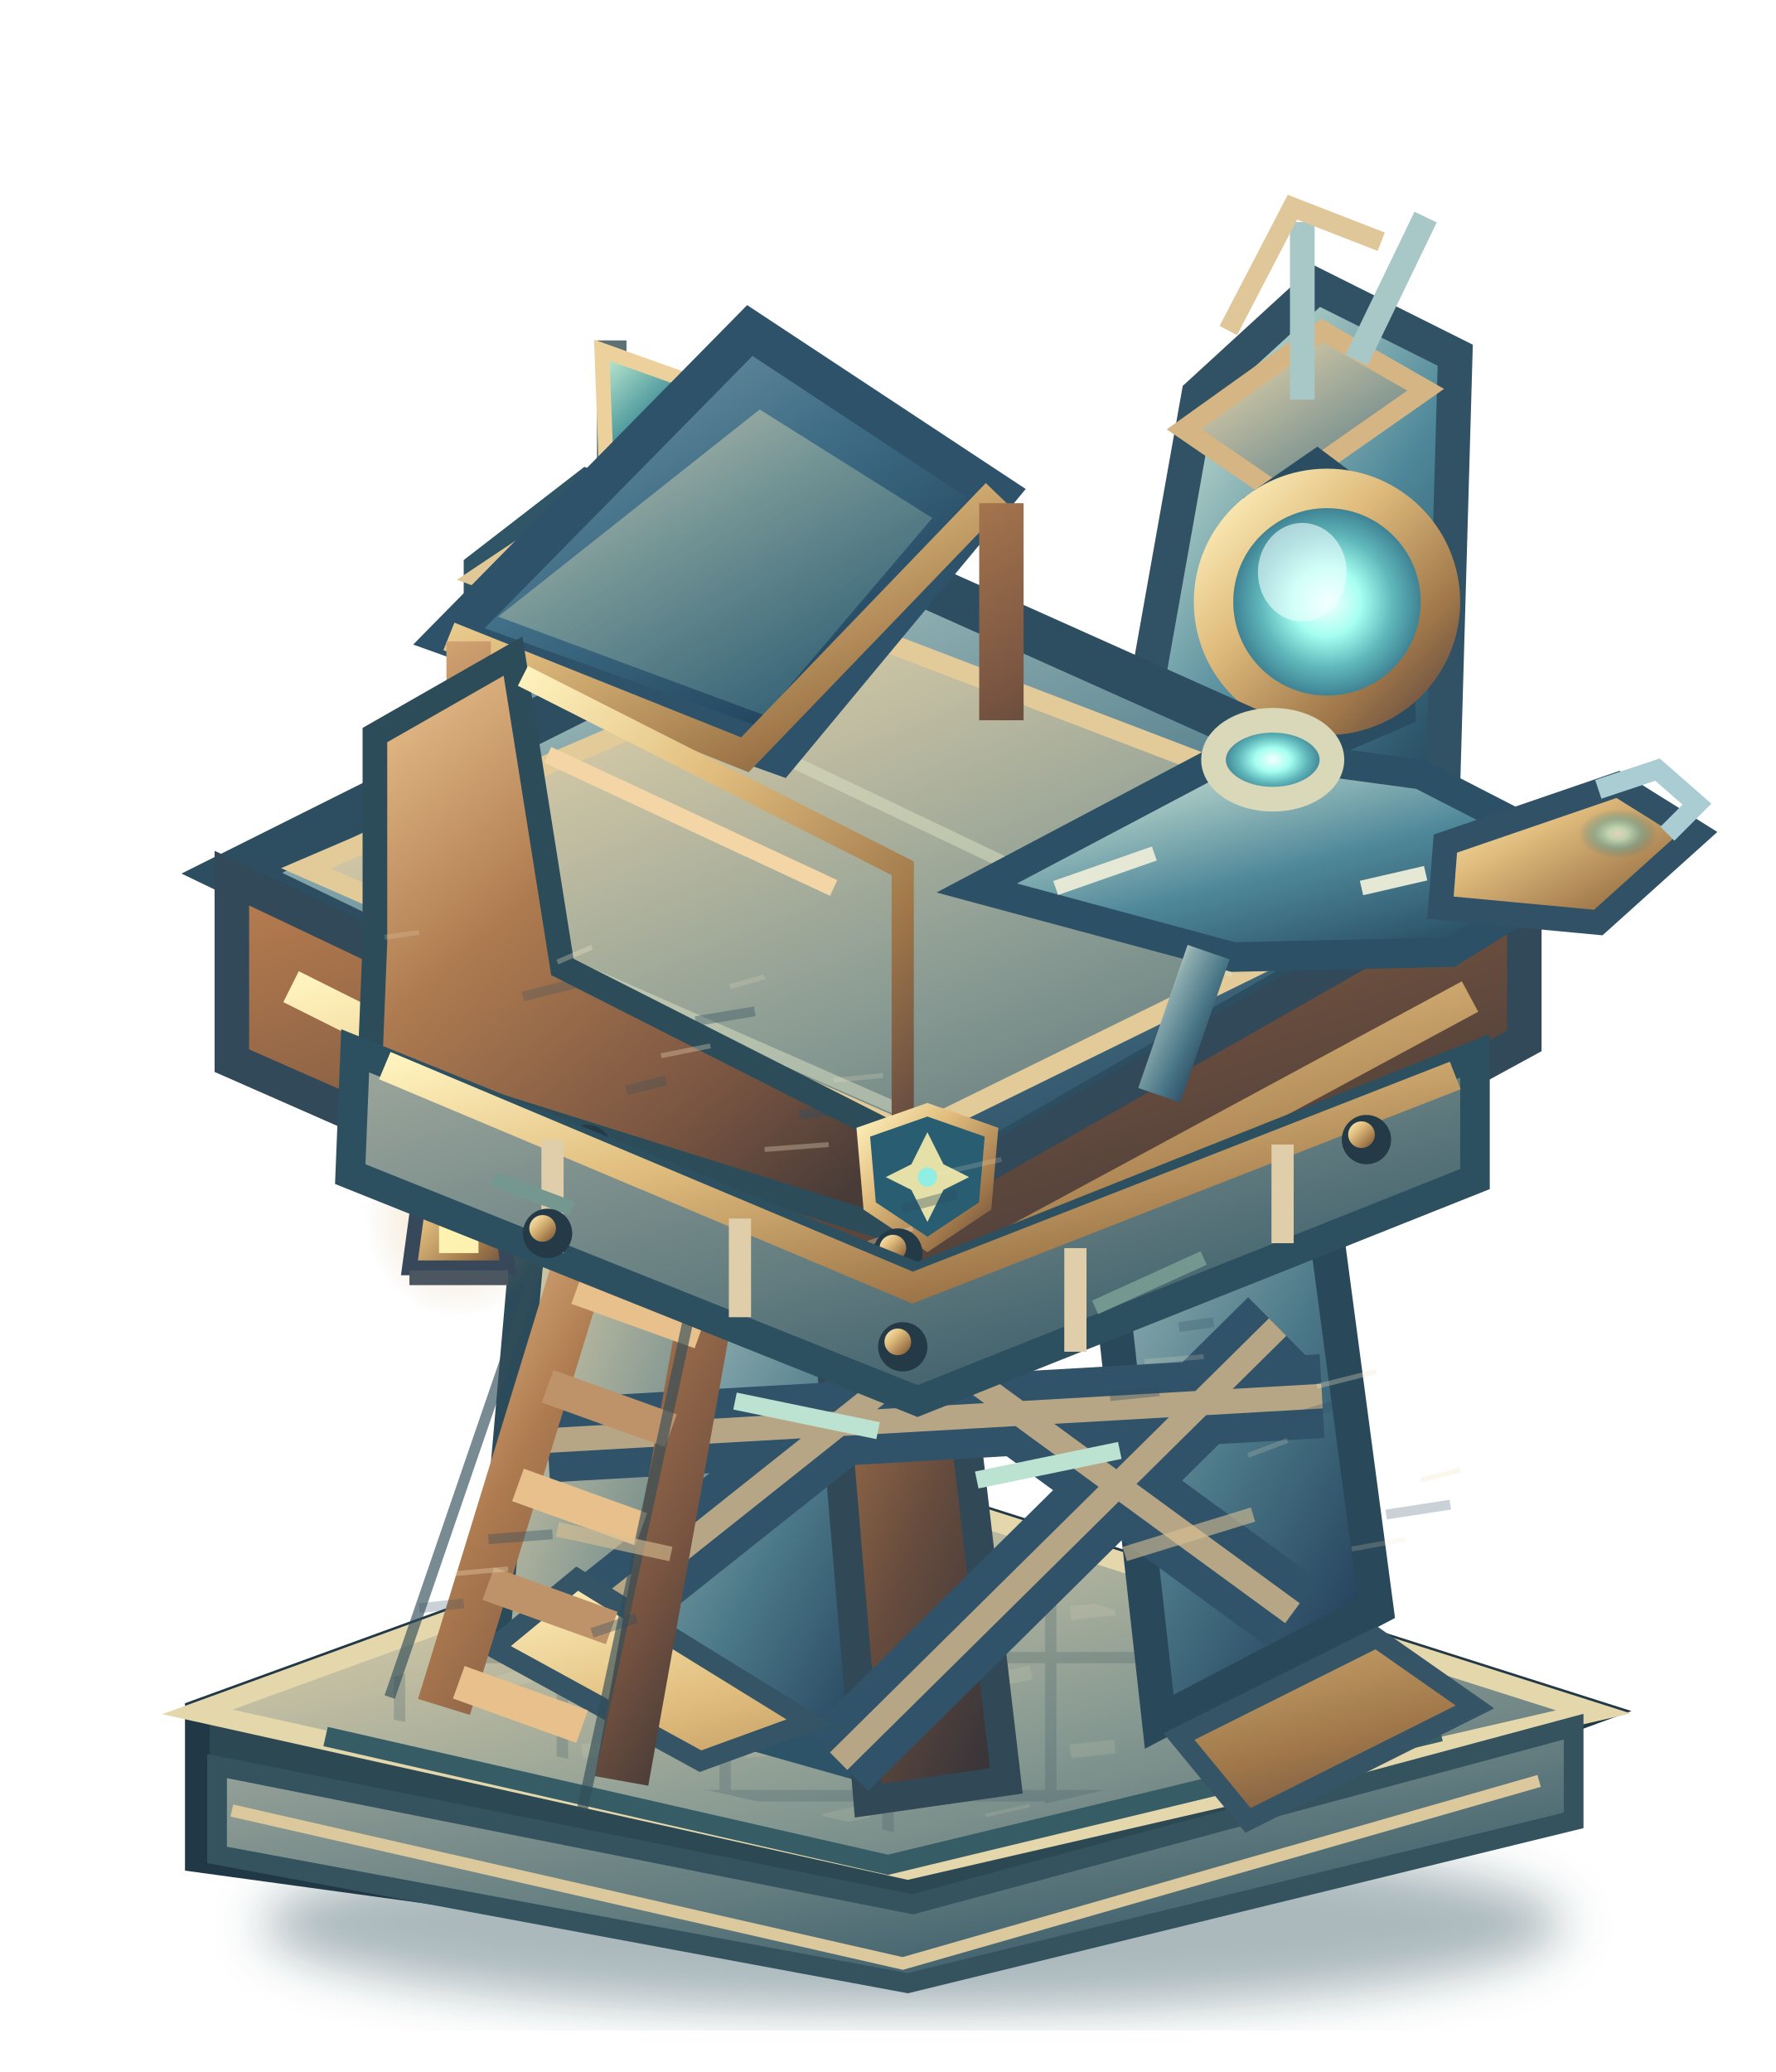
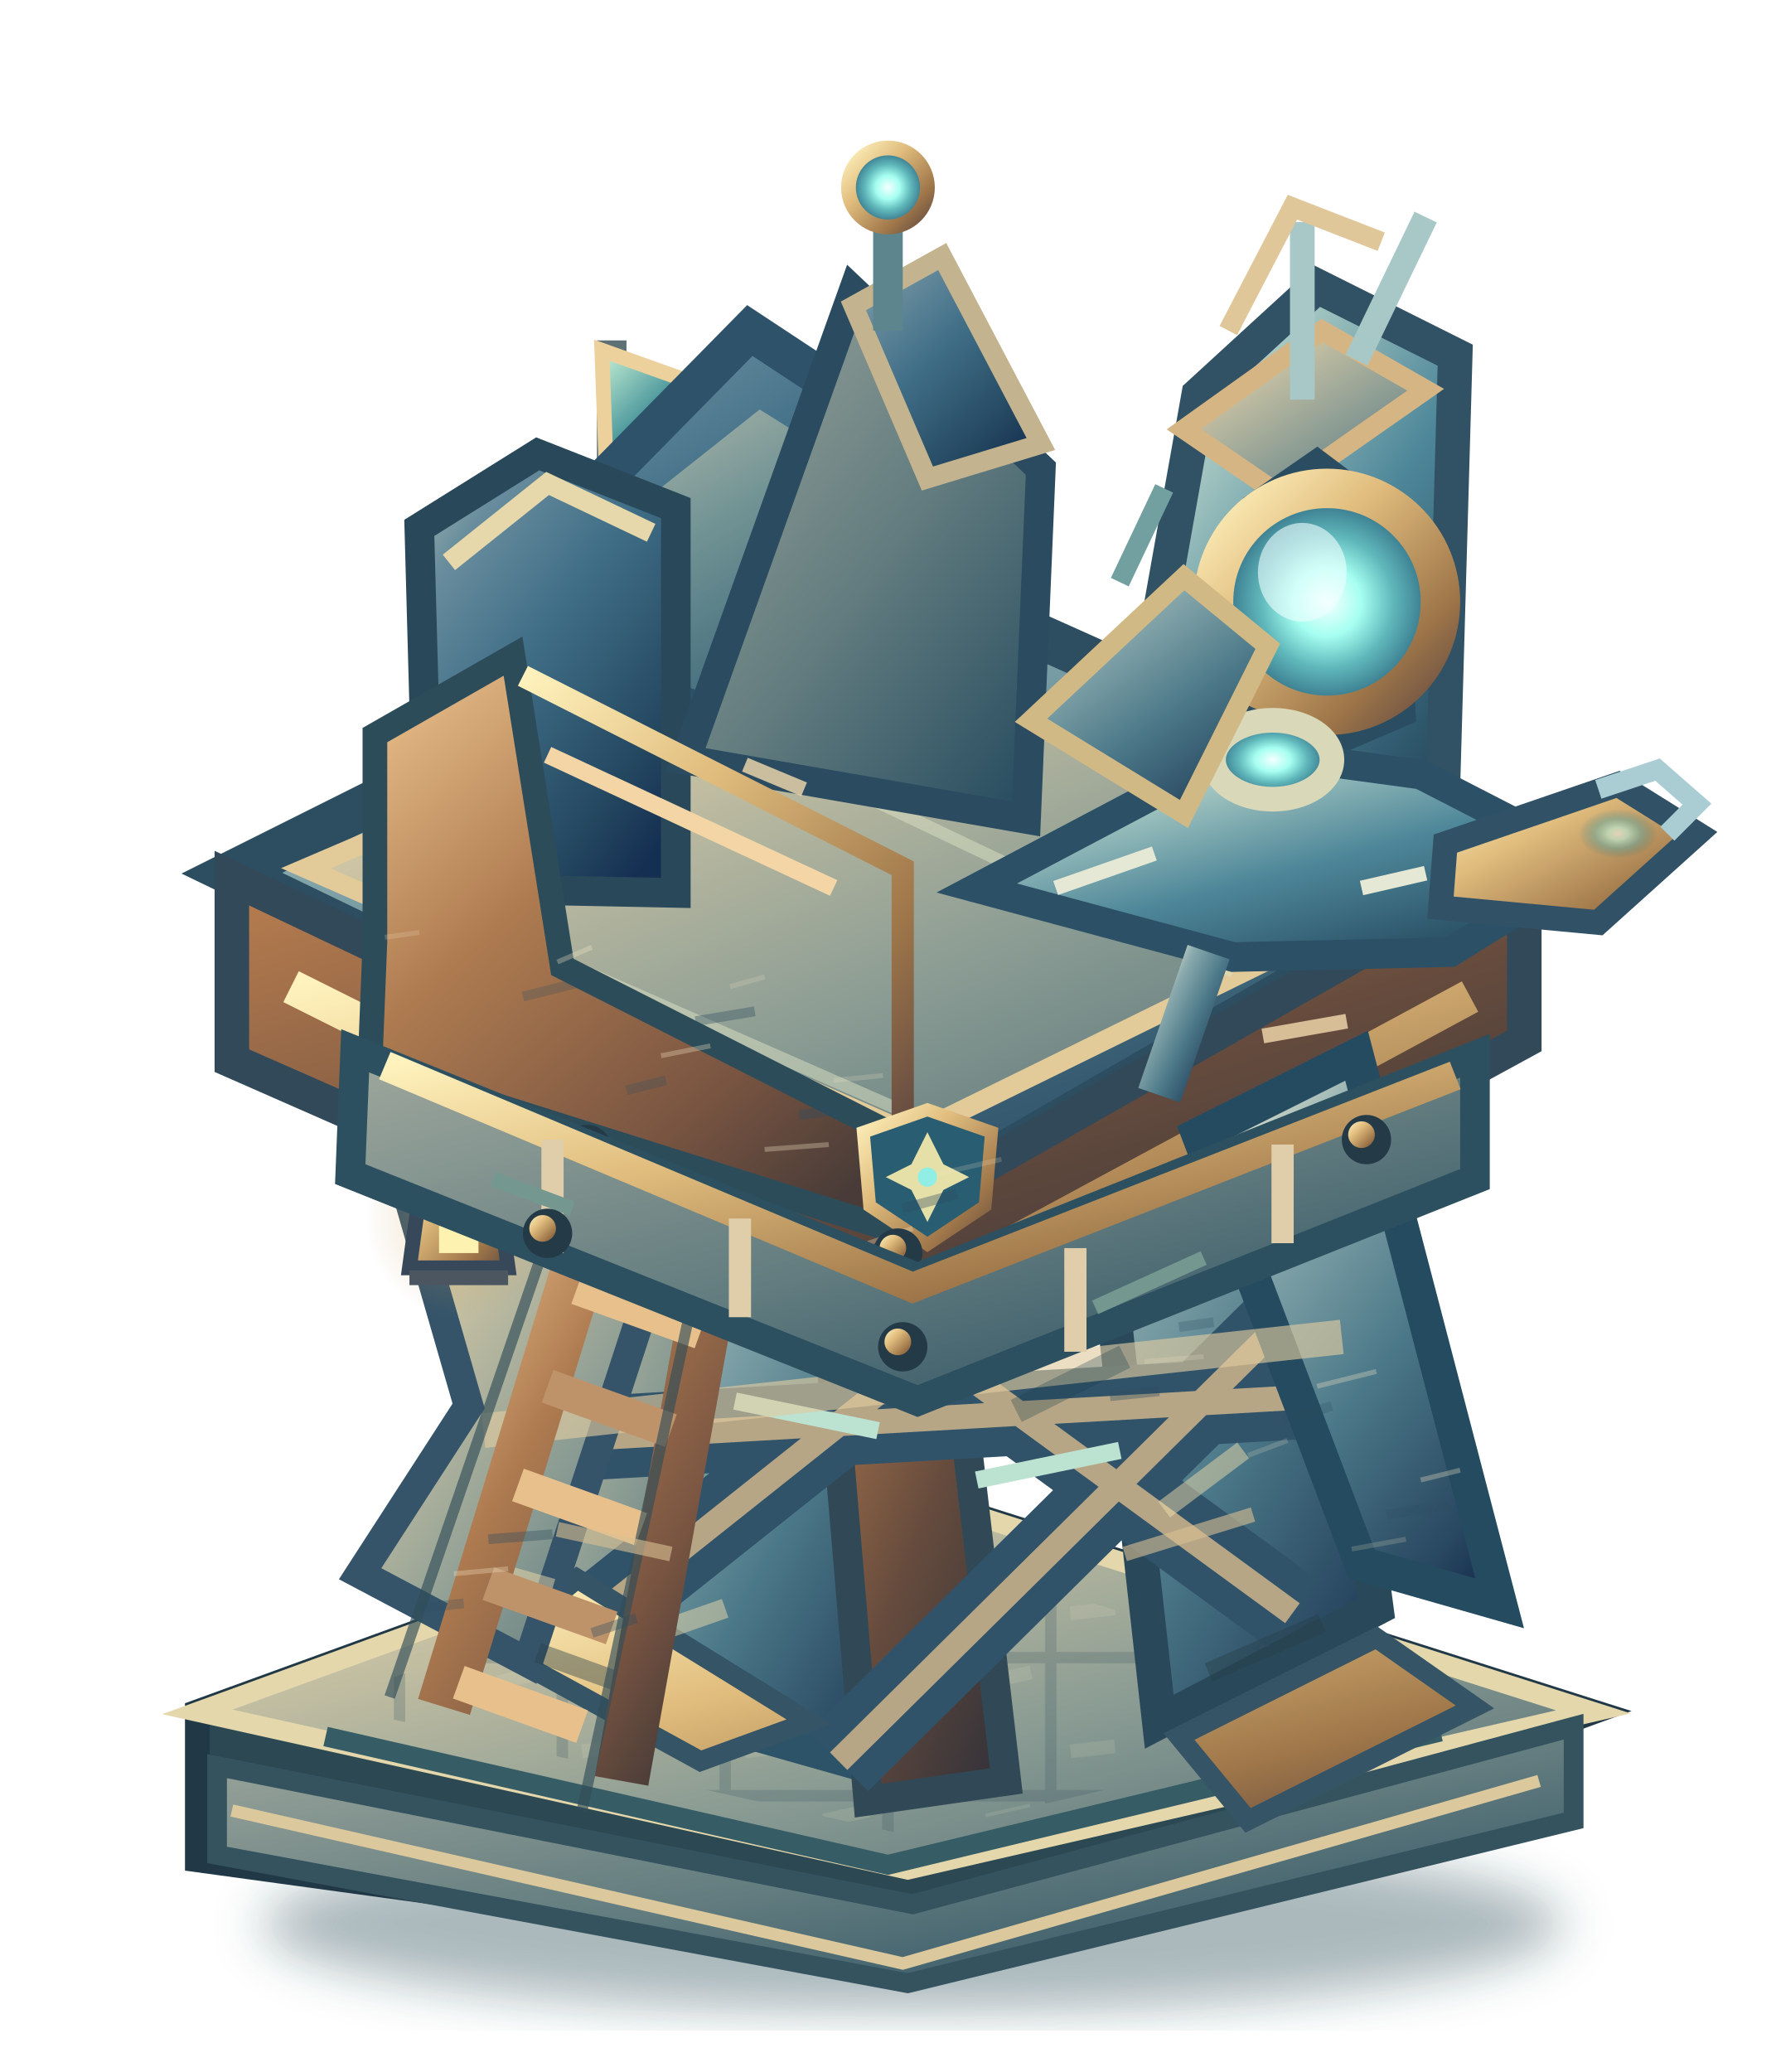
- <svg xmlns="http://www.w3.org/2000/svg" width="360" height="420" viewBox="0 0 360 420" role="img" aria-label="Vigía T06 nivel 2">
+ <svg xmlns="http://www.w3.org/2000/svg" width="360" height="420" viewBox="0 0 360 420" role="img" aria-label="T07 Francotirador 2 A — rifle mecánico único T">
  <defs>
    <linearGradient id="mStone" x1="0" y1="0" x2=".95" y2="1">
      <stop stop-color="#fff2cb" />
      <stop offset=".22" stop-color="#d4c9a6" />
      <stop offset=".64" stop-color="#899b93" />
      <stop offset="1" stop-color="#526d74" />
    </linearGradient>
    <linearGradient id="sideStone" x1="0" y1="0" x2=".92" y2="1">
      <stop stop-color="#9fa89d" />
      <stop offset=".55" stop-color="#627c7f" />
      <stop offset="1" stop-color="#284d60" />
    </linearGradient>
    <linearGradient id="iron" x1=".2" y1="0" x2=".9" y2="1">
      <stop stop-color="#e8e8d1" />
      <stop offset=".22" stop-color="#8babae" />
      <stop offset=".57" stop-color="#4b7888" />
      <stop offset=".89" stop-color="#294861" />
      <stop offset="1" stop-color="#172f4e" />
    </linearGradient>
    <linearGradient id="wood" x1="0" y1="0" x2=".8" y2="1">
      <stop stop-color="#f0c892" />
      <stop offset=".4" stop-color="#ae7b50" />
      <stop offset=".78" stop-color="#785441" />
      <stop offset="1" stop-color="#493c38" />
    </linearGradient>
    <linearGradient id="woodShade" x1="0" y1="0" x2=".8" y2="1">
      <stop stop-color="#bd8050" />
      <stop offset=".6" stop-color="#654b3d" />
      <stop offset="1" stop-color="#39353a" />
    </linearGradient>
    <linearGradient id="roof" x1="0" y1="0" x2=".8" y2="1">
      <stop stop-color="#aec3b8" />
      <stop offset=".2" stop-color="#698d9d" />
      <stop offset=".47" stop-color="#416f88" />
      <stop offset=".84" stop-color="#244760" />
      <stop offset="1" stop-color="#152f52" />
    </linearGradient>
    <linearGradient id="canvas" x1=".2" y1="0" x2="1" y2="1">
      <stop stop-color="#e6d8b6" />
      <stop offset=".38" stop-color="#8da99d" />
      <stop offset=".86" stop-color="#3d7183" />
      <stop offset="1" stop-color="#2c4b65" />
    </linearGradient>
    <linearGradient id="brass" x1="0" y1="0" x2="1" y2="1">
      <stop stop-color="#fff2bd" />
      <stop offset=".36" stop-color="#e0bc7d" />
      <stop offset=".77" stop-color="#9e7649" />
      <stop offset="1" stop-color="#664c41" />
    </linearGradient>
    <radialGradient id="optic">
      <stop stop-color="#f5ffff" />
      <stop offset=".3" stop-color="#a6fff1" />
      <stop offset=".58" stop-color="#60b8bb" />
      <stop offset="1" stop-color="#285d79" />
    </radialGradient>
    <radialGradient id="light">
      <stop stop-color="#ffeabb" stop-opacity=".85" />
      <stop offset=".5" stop-color="#e1ac55" stop-opacity=".28" />
      <stop offset="1" stop-color="#b48e50" stop-opacity="0" />
    </radialGradient>
    <pattern id="grain" width="20" height="16" patternUnits="userSpaceOnUse">
      <path d="M1 5q7-3 14-2M-2 14q9-2 15-1" fill="none" stroke="#ffe1af" stroke-width="1.1" opacity=".21" />
    </pattern>
    <filter id="soft">
      <feGaussianBlur stdDeviation="5" />
    </filter>
  </defs>
  <defs>
    <linearGradient id="t06Flag" x1="0" y1="0" x2="1" y2="1">
      <stop stop-color="#c9f2d6" />
      <stop offset=".45" stop-color="#3c8c95" />
      <stop offset="1" stop-color="#205170" />
    </linearGradient>
    <linearGradient id="t06Arm" x1="0" y1="0" x2=".8" y2="1">
      <stop stop-color="#f6e6ba" />
      <stop offset=".23" stop-color="#b4d2c9" />
      <stop offset=".6" stop-color="#4e8799" />
      <stop offset="1" stop-color="#24465c" />
    </linearGradient>
    <radialGradient id="t06Glow">
      <stop stop-color="#ffffff" />
      <stop offset=".25" stop-color="#b8fff0" />
      <stop offset=".6" stop-color="#4da9a9" stop-opacity=".8" />
      <stop offset="1" stop-color="#266e84" stop-opacity="0" />
    </radialGradient>
    <pattern id="t06Stone" width="33" height="28" patternUnits="userSpaceOnUse">
      <path d="M0 0H33M0 28H33M15 0V28" fill="none" stroke="#395463" stroke-width="2.3" opacity=".36" />
      <path d="M2 5l9-2M19 19l9-1" fill="none" stroke="#fff2cd" stroke-width="2.8" opacity=".17" />
    </pattern>
  </defs>
  <g id="tower-shadow" data-version="t06">
    <ellipse cx="185" cy="390" rx="132" ry="18" fill="#193e47" opacity=".36" filter="url(#soft)" />
    <path d="M40 347 172 299 323 347 186 397 40 377Z" fill="#2c4853" stroke="#213946" stroke-width="5" />
    <path d="M40 347 172 299 323 347 184 379Z" fill="url(#mStone)" stroke="#e5d7ac" stroke-width="4" />
    <path d="M44 358 185 386 319 350V369L184 402 44 376Z" fill="url(#sideStone)" stroke="#34535f" stroke-width="4" />
    <path d="M64 345 173 310 293 347 184 372Z" fill="url(#t06Stone)" opacity=".65" />
    <path d="M47 367l136 31 129-37" fill="none" stroke="#dbc99d" stroke-width="2.5" />
    <path d="M66 352l114 26 112-27" fill="none" stroke="#365c65" stroke-width="4" />
    <path d="M108 321 92 338M166 310l15 5M272 334l19 10" stroke="#e5d6ae" stroke-width="3.3" opacity=".65" />
  </g>
  <g id="t06-sniper-backstructure" data-owned="T" data-operator-slot="P">
    <g id="t06-heavy-tripod">
      <path d="M110 217 145 223 133 348 100 331Z" fill="url(#mStone)" stroke="#2b4a5a" stroke-width="7" />
      <path d="M145 223 179 234 185 361 132 346Z" fill="url(#iron)" stroke="#2d5368" stroke-width="6" />
      <path d="M220 214 262 198 279 326 235 349Z" fill="url(#iron)" stroke="#29495b" stroke-width="7" />
      <path d="M166 246 191 250 204 361 176 365Z" fill="url(#woodShade)" stroke="#314956" stroke-width="6" />
      <path d="M113 334 235 237M262 327 132 232M170 357 259 269M111 292 268 283" stroke="#31536a" stroke-width="17" fill="none" />
      <path d="M113 334 235 237M262 327 132 232M170 357 259 269M111 292 268 283" stroke="#d4b88b" stroke-width="5" opacity=".82" fill="none" />
      <path d="M100 334 142 357 164 349 117 320ZM239 352 279 332 299 346 253 369Z" fill="url(#brass)" stroke="#355466" stroke-width="4" />
      <path d="M149 284l29 6M198 300l29-6" stroke="#bce2d2" stroke-width="3.5" />
    </g>
    <g id="t06-veteran-observatory">
      <path d="M230 153 243 80 267 58 295 72 292 177Z" fill="url(#t06Arm)" stroke="#315164" stroke-width="7" />
      <path d="M240 87 268 67 289 79 259 100Z" fill="url(#mStone)" stroke="#d6b584" stroke-width="4" />
      <path d="M254 102 267 93 283 105 285 145 257 157Z" fill="url(#sideStone)" stroke="#2a4d62" stroke-width="4" />
      <ellipse cx="269" cy="122" rx="23" ry="23" fill="url(#optic)" stroke="url(#brass)" stroke-width="8" />
      <ellipse cx="264" cy="116" rx="9" ry="10" fill="#f0ffff" opacity=".6" />
      <path d="M264 81V45M275 73l14-29" stroke="#a7c8c6" stroke-width="5" />
      <path d="M249 67 262 42 280 49" fill="none" stroke="#e0c799" stroke-width="4" />
      <path d="M97 165V115l22-17 32 11v69" fill="url(#iron)" stroke="#2f5567" stroke-width="6" />
      <path d="M97 117 121 101 152 112 127 128Z" fill="url(#roof)" stroke="#e1c897" stroke-width="4" />
      <path d="M121 128V178" stroke="#d1b886" stroke-width="5" />
      <path d="M124 96V69" stroke="#5d7175" stroke-width="6" />
      <path d="M122 71 150 81l-27 17Z" fill="url(#t06Flag)" stroke="#edd19c" stroke-width="3" />
      <path d="M126 115l37 15" stroke="#d0e9dc" stroke-width="3" />
      <circle cx="250" cy="170" r="5" fill="#243a47" />
      <circle cx="249" cy="169" r="2.7" fill="url(#brass)" />
      <circle cx="287" cy="180" r="5" fill="#243a47" />
      <circle cx="286" cy="179" r="2.7" fill="url(#brass)" />
    </g>
    <g id="t06-deck-l2">
      <path d="M47 177 175 113 309 173 186 244Z" fill="url(#iron)" stroke="#2d4d60" stroke-width="9" />
      <path d="M47 178 186 244 309 174V211L188 277 47 215Z" fill="url(#woodShade)" stroke="#314958" stroke-width="7" />
      <path d="M62 176 174 128 297 175 185 230Z" fill="url(#mStone)" stroke="#e2ca99" stroke-width="4" />
      <path d="M59 200 185 263 298 202" fill="none" stroke="url(#brass)" stroke-width="7" />
      <path d="M80 180 187 227M141 145l109 52" stroke="#dce2c4" stroke-width="2.5" opacity=".5" />
      <path d="M91 129 152 67 202 100 158 153Z" fill="url(#roof)" stroke="#2d5269" stroke-width="8" />
      <path d="M101 125 154 83 189 105 155 145Z" fill="url(#canvas)" opacity=".64" />
      <path d="M91 129 151 153 202 100" fill="none" stroke="url(#brass)" stroke-width="6" />
      <path d="M95 130V183M203 102V146" stroke="url(#wood)" stroke-width="9" />
    </g>
    <g id="t06-precision-rig-l2">
      <path d="M198 180 251 152 288 157 323 175 294 193 250 194Z" fill="url(#t06Arm)" stroke="#2c5065" stroke-width="6" />
      <path d="M293 171l35-12 16 10-20 18-32-3Z" fill="url(#brass)" stroke="#315266" stroke-width="5" />
      <ellipse cx="258" cy="154" rx="12" ry="8" fill="url(#optic)" stroke="#d9d8b9" stroke-width="5" />
      <path d="M245 193 235 222" stroke="url(#iron)" stroke-width="9" />
      <path d="M214 180l20-7M276 180l13-3" stroke="#e5e8d4" stroke-width="3" />
      <path d="M324 160l12-4 8 7-6 6" fill="none" stroke="#aacdd4" stroke-width="4" />
      <ellipse cx="328" cy="169" rx="8" ry="5" fill="url(#t06Glow)" opacity=".53" />
    </g>
+     <g id="t07-architectural-silhouette-II">
+       <path d="M80 233 95 285 73 319 107 337 139 239Z" fill="url(#mStone)" stroke="#35546a" stroke-width="6" />
+       <path d="M243 230 276 317 304 325 275 214Z" fill="url(#iron)" stroke="#244b5f" stroke-width="7" />
+       <path d="M98 290 272 271" stroke="#e0cba0" stroke-width="7" opacity=".63" />
+       <path d="M87 180 85 107 109 92 137 103 137 181Z" fill="url(#roof)" stroke="#29495b" stroke-width="6" />
+       <path d="M91 114 111 98 132 108" stroke="#e6d8aa" stroke-width="4" fill="none" />
+       <path d="M139 154 173 59 211 95 208 166Z" fill="url(#sideStone)" stroke="#2a4b60" stroke-width="6" />
+       <path d="M173 62 191 52 211 90 188 97Z" fill="url(#roof)" stroke="#c3b38f" stroke-width="4" />
+       <path d="M180 67V42" stroke="#5d858d" stroke-width="6" />
+       <circle cx="180" cy="38" r="8" fill="url(#optic)" stroke="url(#brass)" stroke-width="3" />
+       <path d="M209 146 240 117 257 131 240 165Z" fill="url(#iron)" stroke="#d1b985" stroke-width="4" />
+       <path d="M227 118 236 99" stroke="#729f9f" stroke-width="4" />
+     </g>
+     <g id="t07-materials-volume">
+       <path d="M98 318l14 4m15 11 20-7M236 306l16-12" stroke="#f2ddac" stroke-width="4" opacity=".48" />
+       <path d="M131 248l18 8M206 286l22-11" stroke="#183d4c" stroke-width="5" opacity=".30" />
+       <path d="M97 195 114 200M151 155l12 5M256 210l17-3" stroke="#f4dbae" stroke-width="3" opacity=".8" />
+       <path d="M109 335l25 9M245 339l23-10" stroke="#263d48" stroke-width="4" opacity=".42" />
+     </g>
    <g id="t06-rail-rear">
      <path d="M76 191V149l28-16 10 63 69 35v19L75 216Z" fill="url(#wood)" stroke="#2d4c59" stroke-width="5" />
      <path d="M106 137 183 176V229" stroke="url(#brass)" stroke-width="4.5" fill="none" />
      <path d="M111 153l58 27" stroke="#f3d5a6" stroke-width="3.5" />
    </g>
    <g id="t06-guided-stairs">
      <path d="M121 245 90 346M145 255 126 361" stroke="url(#wood)" stroke-width="11" />
      <path d="M117 261l25 9" stroke="#e8c08b" stroke-width="7" />
      <path d="M111 281l25 9" stroke="#bf936a" stroke-width="7" />
      <path d="M105 301l25 9" stroke="#e8c08b" stroke-width="7" />
      <path d="M99 321l25 9" stroke="#bf936a" stroke-width="7" />
      <path d="M93 341l25 9" stroke="#e8c08b" stroke-width="7" />
      <path d="M113 245l-34 99M142 256l-24 111" stroke="#314d57" stroke-width="2.2" opacity=".65" />
    </g>
    <g transform="translate(188 236) scale(0.65)">
      <path d="M0-17 20-10 18 13 0 25-18 13-20-10Z" fill="#285d72" stroke="url(#brass)" stroke-width="4" />
      <path d="M0-10 5 0 13 4 5 8 0 18-5 8-13 4-5 0Z" fill="#e5dfa8" />
      <circle cx="0" cy="4" r="3" fill="#91eee5" />
    </g>
    <g transform="translate(93 247)">
      <ellipse rx="19" ry="20" fill="url(#light)" opacity=".68" />
      <path d="M-7-12 7-12 10 10-10 10Z" fill="url(#brass)" stroke="#37485a" stroke-width="3" />
      <path d="M-4-8H4V7H-4Z" fill="#fef2b1" />
      <path d="M-10-14 0-20 10-14M-10 12H10" stroke="#4b5660" stroke-width="3" fill="none" />
    </g>
    <g id="t06-wear-material">
      <path d="M78 190l7 -1" stroke="#f4e5c4" stroke-width="1" opacity="0.19" />
      <path d="M127 221l8 -2" stroke="#2d4d5f" stroke-width="2" opacity="0.25" />
      <path d="M176 252l9 -3" stroke="#f4e5c4" stroke-width="1" opacity="0.31" />
      <path d="M225 283l10 -1" stroke="#2d4d5f" stroke-width="2" opacity="0.37" />
      <path d="M274 314l11 -2" stroke="#f4e5c4" stroke-width="1" opacity="0.19" />
      <path d="M106 202l12 -3" stroke="#2d4d5f" stroke-width="2" opacity="0.25" />
      <path d="M155 233l13 -1" stroke="#f4e5c4" stroke-width="1" opacity="0.31" />
      <path d="M204 264l7 -2" stroke="#2d4d5f" stroke-width="2" opacity="0.37" />
      <path d="M253 295l8 -3" stroke="#f4e5c4" stroke-width="1" opacity="0.19" />
      <path d="M85 326l9 -1" stroke="#2d4d5f" stroke-width="2" opacity="0.25" />
      <path d="M134 214l10 -2" stroke="#f4e5c4" stroke-width="1" opacity="0.31" />
      <path d="M183 245l11 -3" stroke="#2d4d5f" stroke-width="2" opacity="0.37" />
      <path d="M232 276l12 -1" stroke="#f4e5c4" stroke-width="1" opacity="0.19" />
      <path d="M281 307l13 -2" stroke="#2d4d5f" stroke-width="2" opacity="0.25" />
      <path d="M113 195l7 -3" stroke="#f4e5c4" stroke-width="1" opacity="0.31" />
      <path d="M162 226l8 -1" stroke="#2d4d5f" stroke-width="2" opacity="0.37" />
      <path d="M211 257l9 -2" stroke="#f4e5c4" stroke-width="1" opacity="0.19" />
      <path d="M260 288l10 -3" stroke="#2d4d5f" stroke-width="2" opacity="0.25" />
      <path d="M92 319l11 -1" stroke="#f4e5c4" stroke-width="1" opacity="0.31" />
      <path d="M141 207l12 -2" stroke="#2d4d5f" stroke-width="2" opacity="0.37" />
      <path d="M190 238l13 -3" stroke="#f4e5c4" stroke-width="1" opacity="0.19" />
      <path d="M239 269l7 -1" stroke="#2d4d5f" stroke-width="2" opacity="0.25" />
      <path d="M288 300l8 -2" stroke="#f4e5c4" stroke-width="1" opacity="0.31" />
      <path d="M120 331l9 -3" stroke="#2d4d5f" stroke-width="2" opacity="0.37" />
      <path d="M169 219l10 -1" stroke="#f4e5c4" stroke-width="1" opacity="0.19" />
      <path d="M218 250l11 -2" stroke="#2d4d5f" stroke-width="2" opacity="0.25" />
      <path d="M267 281l12 -3" stroke="#f4e5c4" stroke-width="1" opacity="0.31" />
      <path d="M99 312l13 -1" stroke="#2d4d5f" stroke-width="2" opacity="0.37" />
      <path d="M148 200l7 -2" stroke="#f4e5c4" stroke-width="1" opacity="0.19" />
      <path d="M113 310l23 5M228 315l26-8" stroke="#d9bf92" stroke-width="3" opacity=".6" />
    </g>
    <circle cx="119" cy="233" r="5" fill="#243a47" />
    <circle cx="118" cy="232" r="2.7" fill="url(#brass)" />
    <circle cx="262" cy="240" r="5" fill="#243a47" />
    <circle cx="261" cy="239" r="2.7" fill="url(#brass)" />
    <circle cx="182" cy="254" r="5" fill="#243a47" />
    <circle cx="181" cy="253" r="2.7" fill="url(#brass)" />
  </g>
  <g id="t06-sniper-front-rail" data-operator-occlusion="feet-only">
    <path d="M72 213 186 259 299 214 299 239 186 284 71 238Z" fill="url(#sideStone)" stroke="#2c5060" stroke-width="6" />
    <path d="M78 216 185 261 295 218" fill="none" stroke="url(#brass)" stroke-width="6" />
    <path d="M112 231v23M150 247v20M218 253v21M260 232v20" stroke="#e0cda9" stroke-width="4.5" />
    <path d="M100 239l16 6M222 265l22-10" stroke="#74988f" stroke-width="3" />
    <circle cx="111" cy="250" r="5" fill="#243a47" />
    <circle cx="110" cy="249" r="2.7" fill="url(#brass)" />
    <circle cx="183" cy="273" r="5" fill="#243a47" />
    <circle cx="182" cy="272" r="2.7" fill="url(#brass)" />
    <circle cx="277" cy="231" r="5" fill="#243a47" />
    <circle cx="276" cy="230" r="2.7" fill="url(#brass)" />
  </g>
</svg>
